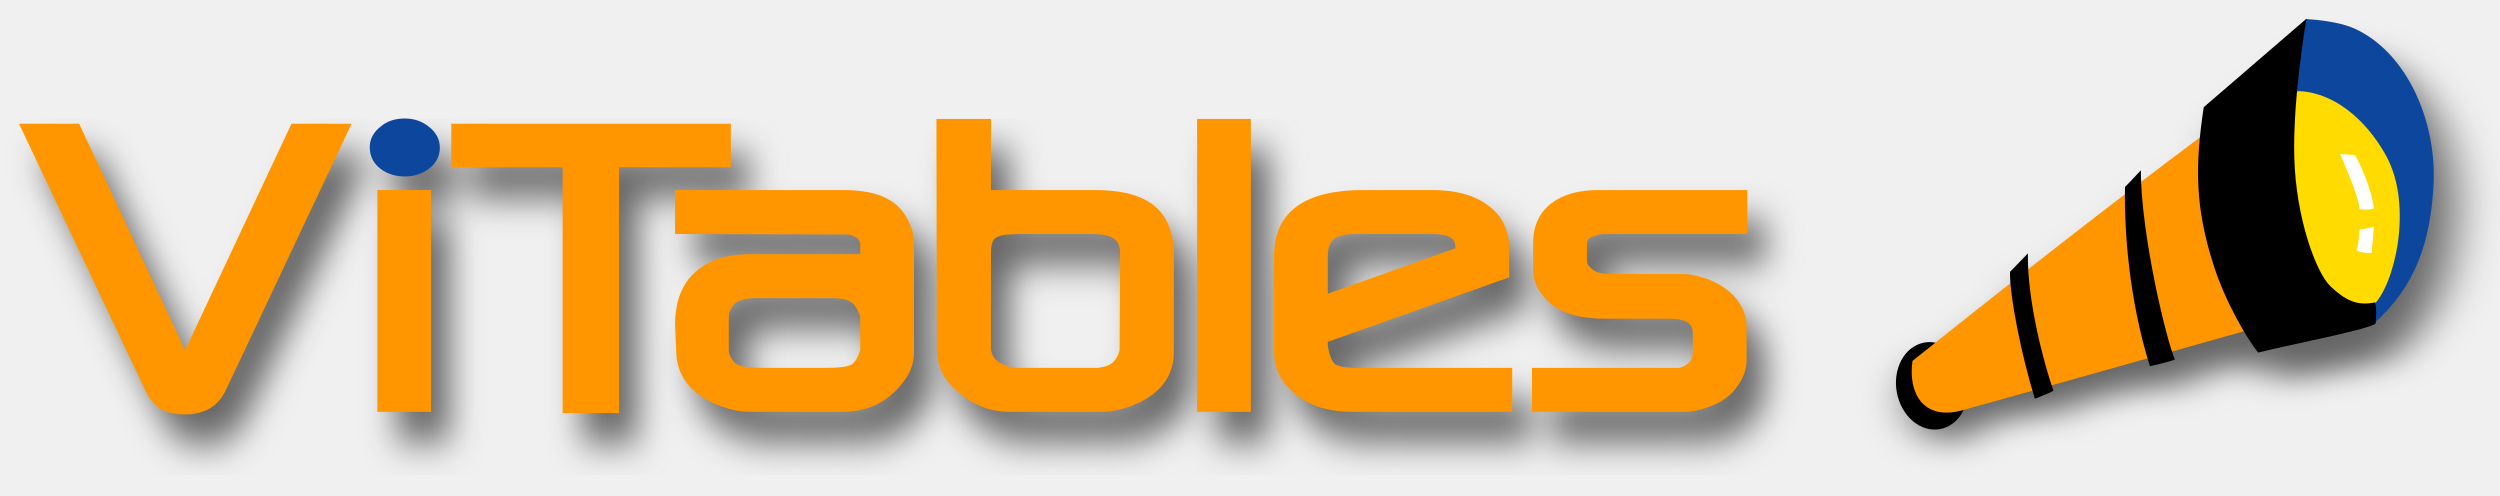
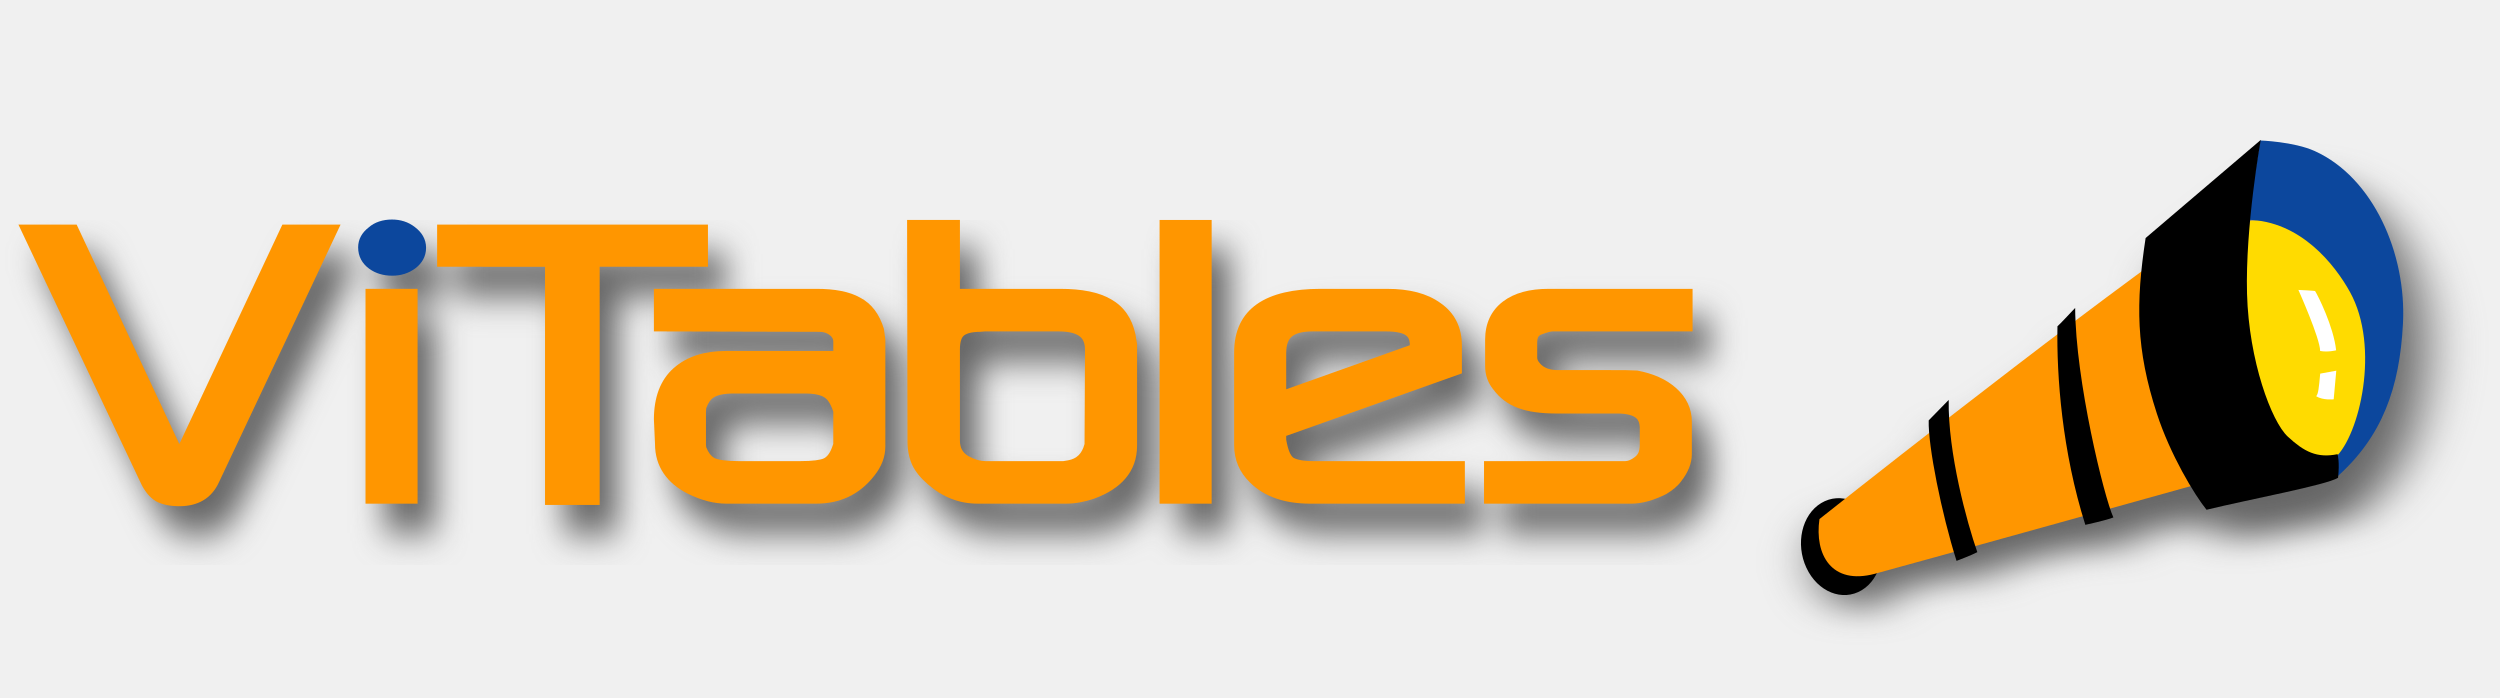
- <svg xmlns="http://www.w3.org/2000/svg" width="172.136" height="34.087" id="svg2516" version="1.0">
+ <svg xmlns="http://www.w3.org/2000/svg" width="177.705" height="49.606" id="svg2516" version="1.0">
  <defs id="defs2518">
    <filter x="-0.081" width="1.162" y="-0.129" height="1.259" id="filter4087" color-interpolation-filters="sRGB">
      <feGaussianBlur stdDeviation="11.364" id="feGaussianBlur4089" />
    </filter>
    <filter id="filter12589" color-interpolation-filters="sRGB">
      <feGaussianBlur id="feGaussianBlur12591" stdDeviation="4.201" />
    </filter>
    <clipPath id="XMLID_39_">
      <path id="use2587" d="m 198.279,24.74 c 0,-6.552 5.311,-11.864 11.863,-11.864 6.552,0 11.863,5.312 11.863,11.864 0,6.552 -5.311,11.864 -11.863,11.864 -6.552,0 -11.863,-5.312 -11.863,-11.864 l 0,0 z" />
    </clipPath>
  </defs>
-   <g id="layer1" transform="translate(-296.5544,-91.83099)">
-     <g id="g2411" transform="matrix(0.4812279,0,0,0.5545206,271.7086,68.66791)">
-       <g transform="matrix(0.5952381,0,0,0.5952381,46.32178,-19.68994)" id="g2497">
-         <path style="fill:#666666;fill-opacity:1;fill-rule:evenodd;stroke:none;stroke-width:0.25pt;marker:none;visibility:visible;display:inline;overflow:visible;filter:url(#filter12589);enable-background:accumulate" d="m 115.778,122.894 c -1.216,0 -2.393,0.153 -3.5,0.469 -1.08,0.311 -2.028,0.783 -2.875,1.438 -1.707,1.139 -2.875,2.703 -2.875,4.719 0,2.168 1.142,3.847 3,5.031 1.804,1.147 3.943,1.687 6.344,1.688 2.369,0 4.521,-0.573 6.375,-1.781 1.74,-1.162 2.875,-2.791 2.875,-4.844 0,-2.112 -1.234,-3.745 -3.062,-4.938 -1.803,-1.228 -3.912,-1.781 -6.281,-1.781 z m 141.062,0.094 0.094,52.594 c 0,2.05 0.43,3.97 1.312,5.656 0.901,1.633 2.383,3.165 4.312,4.594 4.001,3.055 8.547,4.562 13.625,4.562 l 24.156,0 c 2.471,0 5.03,-0.411 7.656,-1.188 7.387,-2.323 11.812,-6.407 11.812,-12.594 l 0,-24.125 -0.469,-2.312 c -0.925,-3.781 -3.144,-6.611 -6.625,-8.312 -3.379,-1.726 -8.102,-2.5 -14,-2.5 l -27.438,0 0,-16.375 -14.438,0 z m 69.125,0 0,67.406 14.25,0 0,-67.406 -14.25,0 z m -312.437,1.125 33.375,61.156 c 1.056,2.036 2.485,3.621 4.281,4.562 1.721,0.816 3.912,1.187 6.406,1.188 5.015,0 8.794,-1.814 10.844,-5.75 l 33.281,-61.156 -15.938,0 -28.187,52.125 -28.125,-52.125 -15.938,0 z m 114.625,0 0,10 29.531,0 0,56.594 14.969,0 0,-56.594 29.656,0 0,-10 -74.156,0 z m -19.594,15.25 0,51.031 14.25,0 0,-51.031 -14.25,0 z m 78.938,0 0,10.094 45.438,0.125 c 1.184,0 2.184,0.34 3.062,1.031 0.495,0.495 0.625,0.873 0.625,1.219 l 0,2.281 -29.344,0 c -5.889,0 -10.754,1.302 -14.375,4.094 -3.663,2.806 -5.406,7 -5.406,12.188 l 0.312,5.812 c 0,5.378 3.284,9.308 9,11.844 3.608,1.554 7.131,2.344 10.562,2.344 l 24.562,0 c 6.539,0 11.877,-2.154 15.875,-6.594 1.959,-2.109 3.064,-4.451 3.062,-7 l 0,-25.375 -0.406,-2.562 c -1.209,-3.481 -3.337,-6.015 -6.5,-7.438 -2.958,-1.442 -6.979,-2.063 -11.938,-2.062 l -44.531,0 z m 182.469,0 c -14.719,0 -23.594,4.593 -23.594,15.125 l 0,22.031 c 0,3.51 1.483,6.47 4.312,8.844 3.986,3.455 9.593,5.031 16.562,5.031 l 42.281,0 0,-10.094 -41.5,0 c -3.017,0 -4.722,-0.392 -5.531,-0.875 -0.656,-0.501 -1.366,-1.622 -1.875,-4.219 l 0,-0.906 48.094,-14.844 0,-6.594 c 0,-4.389 -1.995,-7.815 -5.844,-10.125 -3.672,-2.321 -8.594,-3.375 -14.625,-3.375 l -18.281,0 z m 62.438,0 c -5.096,0 -9.3,0.931 -12.438,3 -3.231,2.128 -4.875,5.227 -4.875,9.094 l 0,6.25 c 0,2.131 0.76,3.99 2.25,5.562 1.771,2.077 4.023,3.514 6.781,4.406 2.726,0.886 6.209,1.312 10.406,1.312 l 16.688,0 c 2.747,0 4.324,0.443 5.094,1 0.63,0.418 1.125,1.145 1.125,2.562 l 0,3.75 c 0,1.062 -0.221,1.72 -0.406,2.031 -0.161,0.317 -0.53,0.745 -1.125,1.094 -0.948,0.613 -1.788,0.875 -2.469,0.875 l -3.031,0 -35.625,0 0,10.094 40.281,0 c 2.986,0 6.209,-0.799 9.594,-2.281 1.747,-0.908 3.239,-1.952 4.188,-3.125 1.771,-1.991 2.844,-4.132 2.844,-6.375 l 0,-7.656 c 0,-3.18 -1.537,-5.869 -4.281,-8 -2.708,-2.112 -6.287,-3.464 -10.688,-4.188 l -3.469,-0.094 -18.312,0 c -2.356,0 -3.851,-0.632 -4.781,-1.562 -0.63,-0.579 -0.813,-1.075 -0.812,-1.438 l 0,-3.531 c 0,-1.313 0.457,-1.726 1.156,-1.938 1.611,-0.538 2.584,-0.719 3.031,-0.719 l 2.219,0 36.125,0 0,-10.125 -39.469,0 z m -154.281,10.125 20.188,0 c 2.991,0 4.86,0.516 5.844,1.219 0.826,0.553 1.375,1.484 1.375,3.25 l -0.125,22.281 c -0.686,2.272 -2.093,3.5 -4.5,3.875 l -1.281,0.188 -21.406,0 c -1.316,0 -2.803,-0.355 -4.531,-1.156 -1.71,-0.881 -2.406,-2.064 -2.406,-3.75 l 0,-21.625 c 0,-1.873 0.489,-2.772 0.969,-3.188 0.6,-0.524 2.024,-1 4.625,-1 l 1.25,-0.094 z m 88.656,0 c 0.336,-0.016 0.691,0 1.062,0 l 20.125,0 c 2.99,0 4.699,0.423 5.469,0.938 0.593,0.361 1.031,1.014 1.031,2.344 l -33.844,10.469 0,-8.562 c 0,-2.106 0.608,-3.28 1.469,-3.938 0.856,-0.652 2.336,-1.138 4.688,-1.25 z m -157.5,14.75 1.312,0 17.094,0 1.219,0 c 2.682,0 4.362,0.392 5.25,0.906 0.847,0.445 1.619,1.272 2.469,3.375 l 0,7.688 -0.281,0.688 c -0.632,1.555 -1.409,2.339 -2.25,2.719 -0.929,0.391 -3.032,0.688 -6.625,0.688 l -16.656,0 c -3.47,0 -5.648,-0.311 -6.75,-0.75 -0.86,-0.429 -1.607,-1.215 -2.219,-2.562 l -0.094,-0.656 0,-7.812 0.094,-0.812 c 0.561,-1.358 1.276,-2.147 2.062,-2.562 0.974,-0.536 2.702,-0.906 5.375,-0.906 z" id="path2926" transform="matrix(0.9063874,0,0,0.9063874,5.795073,22.88184)" />
-         <path d="m 63.27,184.512 c -1.858,3.568 -5.309,5.198 -9.854,5.198 -2.261,0 -4.246,-0.333 -5.805,-1.073 -1.628,-0.853 -2.91,-2.278 -3.868,-4.124 l -30.25,-55.444 14.447,0 25.479,47.241 25.566,-47.241 14.442,0 -30.156,55.443 0,0 z" id="path2535" style="fill:#ff9600" />
-         <polygon points="79.731,168.226 90.122,168.226 90.122,205.427 79.731,205.427 79.731,205.427 " id="polygon2537" style="fill:#ff9600" transform="matrix(1.243587,0,0,1.243587,0.4679494,-66.30478)" />
-         <polygon points="148.063,157.104 148.063,164.401 126.457,164.401 126.457,164.401 126.457,205.647 115.552,205.647 115.552,164.403 94.02,164.401 94.02,157.104 " id="polygon2539" style="fill:#ff9600" transform="matrix(1.243587,0,0,1.243587,0.4679494,-66.30478)" />
-         <path clip-rule="evenodd" d="m 225.843,183.174 c -3.624,4.024 -8.471,5.987 -14.398,5.987 l -22.258,0 c -3.11,0 -6.314,-0.731 -9.584,-2.14 -5.181,-2.298 -8.143,-5.856 -8.143,-10.731 l -0.275,-5.273 c 0,-4.702 1.576,-8.499 4.896,-11.042 3.282,-2.531 7.677,-3.702 13.014,-3.702 l 26.605,0 0,-2.059 c 0,-0.313 -0.117,-0.678 -0.566,-1.127 -0.796,-0.627 -1.704,-0.93 -2.777,-0.93 l -41.174,-0.095 0,-9.164 40.351,0 c 4.494,0 8.129,0.578 10.811,1.885 2.866,1.29 4.821,3.58 5.917,6.735 l 0.359,2.314 0,23.006 c 0.001,2.311 -1.002,4.423 -2.778,6.335 l 0,0 z m -10.143,-6.876 0,-6.97 c -0.77,-1.906 -1.474,-2.667 -2.241,-3.07 -0.805,-0.466 -2.332,-0.818 -4.763,-0.818 l -1.101,0 -15.479,0 -1.191,0 c -2.423,0 -3.987,0.34 -4.87,0.826 -0.713,0.377 -1.374,1.086 -1.883,2.317 l -0.068,0.746 0,7.071 0.061,0.602 c 0.555,1.221 1.254,1.942 2.033,2.332 0.999,0.398 2.956,0.665 6.101,0.665 l 15.112,0 c 3.257,0 5.148,-0.252 5.99,-0.607 0.762,-0.344 1.467,-1.071 2.041,-2.48 l 0.257,-0.613 0,0 z" id="path2541" style="fill:#ff9600;fill-rule:evenodd" />
-         <path clip-rule="evenodd" d="m 280.399,188.09 c -2.38,0.704 -4.705,1.071 -6.944,1.071 l -21.892,0 c -4.603,0 -8.734,-1.382 -12.36,-4.151 -1.748,-1.295 -3.089,-2.679 -3.906,-4.159 -0.8,-1.528 -1.185,-3.252 -1.185,-5.11 l -0.097,-47.679 13.109,0 0,14.836 24.864,0 c 5.346,0 9.613,0.704 12.676,2.268 3.155,1.542 5.186,4.11 6.024,7.537 l 0.4,2.1 0,21.85 c 0,5.607 -3.993,9.331 -10.689,11.436 l 0,0 z m -2.232,-31.951 c 0,-1.6 -0.52,-2.467 -1.268,-2.968 -0.892,-0.637 -2.567,-1.106 -5.278,-1.106 l -18.318,0 -1.132,0.089 c -2.358,0 -3.649,0.438 -4.192,0.913 -0.435,0.377 -0.856,1.19 -0.856,2.888 l 0,19.601 c 0,1.528 0.624,2.604 2.174,3.402 1.567,0.726 2.905,1.037 4.098,1.037 l 19.402,0 1.166,-0.168 c 2.181,-0.34 3.461,-1.45 4.083,-3.509 l 0.121,-20.18 0,0 z" id="path2543" style="fill:#ff9600;fill-rule:evenodd" />
-         <polygon points="238.184,156.296 248.574,156.296 248.574,205.427 238.184,205.427 238.184,205.427 " id="polygon2545" style="fill:#ff9600" transform="matrix(1.243587,0,0,1.243587,0.4679494,-66.30478)" />
-         <path clip-rule="evenodd" d="m 334.089,189.162 c -6.317,0 -11.386,-1.443 -14.999,-4.574 -2.564,-2.151 -3.92,-4.841 -3.92,-8.022 l 0,-19.968 c 0,-9.546 8.05,-13.699 21.391,-13.699 l 16.577,0 c 5.467,0 9.924,0.961 13.252,3.065 3.488,2.094 5.3,5.188 5.3,9.166 l 0,5.973 -43.599,13.463 0,0.808 c 0.461,2.354 1.101,3.379 1.695,3.833 0.734,0.438 2.298,0.79 5.033,0.79 l 37.606,0 0,9.164 -38.336,0 0,0.001 z m 24.68,-34.122 c 0,-1.205 -0.41,-1.786 -0.948,-2.113 -0.698,-0.466 -2.245,-0.862 -4.954,-0.862 l -18.229,0 c -2.696,0 -4.333,0.481 -5.219,1.157 -0.78,0.596 -1.326,1.649 -1.326,3.558 l 0,7.746 30.676,-9.486 0,0 z" id="path2547" style="fill:#ff9600;fill-rule:evenodd" />
-         <path d="m 396.191,152.066 -2.016,0 c -0.405,0 -1.287,0.175 -2.747,0.663 -0.634,0.192 -1.052,0.571 -1.052,1.761 l 0,3.206 c 0,0.328 0.155,0.765 0.726,1.29 0.843,0.843 2.217,1.409 4.353,1.409 l 16.602,0.002 3.148,0.092 c 3.988,0.655 7.212,1.885 9.666,3.799 2.487,1.931 3.884,4.358 3.884,7.24 l 0,6.962 c 0,2.033 -0.976,3.965 -2.582,5.769 -0.859,1.063 -2.191,2.008 -3.774,2.832 -3.068,1.343 -6.009,2.072 -8.715,2.072 l -36.504,0 0,-9.164 32.29,0 2.747,0 c 0.617,0 1.373,-0.229 2.232,-0.785 0.54,-0.316 0.877,-0.706 1.022,-0.994 0.168,-0.282 0.362,-0.877 0.362,-1.839 l 0,-3.389 c 0,-1.285 -0.428,-1.947 -0.999,-2.327 -0.698,-0.505 -2.143,-0.92 -4.632,-0.92 l -15.112,0 c -3.804,0 -6.973,-0.372 -9.444,-1.175 -2.5,-0.808 -4.552,-2.118 -6.157,-4.001 -1.351,-1.425 -2.036,-3.109 -2.036,-5.04 l 0,-5.678 c 0,-3.504 1.508,-6.298 4.437,-8.226 2.844,-1.875 6.656,-2.725 11.274,-2.725 l 35.771,0 0,9.166 -32.744,0 0,0 z" id="path2549" style="fill:#ff9600" />
-         <path d="m 106.265,140.066 c -2.176,0 -4.124,-0.479 -5.759,-1.518 -1.684,-1.073 -2.716,-2.612 -2.716,-4.576 0,-1.827 1.048,-3.249 2.595,-4.282 0.767,-0.593 1.644,-1.015 2.623,-1.297 1.004,-0.286 2.062,-0.423 3.164,-0.423 2.148,0 4.062,0.515 5.696,1.628 1.658,1.081 2.781,2.553 2.781,4.467 0,1.86 -1.027,3.325 -2.604,4.379 -1.68,1.096 -3.631,1.623 -5.779,1.623 l 0,0 z" id="path2799" style="fill:#0c479d" />
-       </g>
-       <g transform="matrix(0.4952097,0,0,0.4952097,198.5923,30.39126)" id="g2481">
+   <g id="layer1" transform="translate(-296.5544,-84.38435)">
+     <g id="g2497" transform="matrix(0.2864452,0,0,0.3300718,294,57.74943)">
+       <path transform="matrix(0.9063874,0,0,0.9063874,5.795073,22.88184)" id="path2926" d="m 115.778,122.894 c -1.216,0 -2.393,0.153 -3.5,0.469 -1.08,0.311 -2.028,0.783 -2.875,1.438 -1.707,1.139 -2.875,2.703 -2.875,4.719 0,2.168 1.142,3.847 3,5.031 1.804,1.147 3.943,1.687 6.344,1.688 2.369,0 4.521,-0.573 6.375,-1.781 1.74,-1.162 2.875,-2.791 2.875,-4.844 0,-2.112 -1.234,-3.745 -3.062,-4.938 -1.803,-1.228 -3.912,-1.781 -6.281,-1.781 z m 141.062,0.094 0.094,52.594 c 0,2.05 0.43,3.97 1.312,5.656 0.901,1.633 2.383,3.165 4.312,4.594 4.001,3.055 8.547,4.562 13.625,4.562 l 24.156,0 c 2.471,0 5.03,-0.411 7.656,-1.188 7.387,-2.323 11.812,-6.407 11.812,-12.594 l 0,-24.125 -0.469,-2.312 c -0.925,-3.781 -3.144,-6.611 -6.625,-8.312 -3.379,-1.726 -8.102,-2.5 -14,-2.5 l -27.438,0 0,-16.375 -14.438,0 z m 69.125,0 0,67.406 14.25,0 0,-67.406 -14.25,0 z m -312.437,1.125 33.375,61.156 c 1.056,2.036 2.485,3.621 4.281,4.562 1.721,0.816 3.912,1.187 6.406,1.188 5.015,0 8.794,-1.814 10.844,-5.75 l 33.281,-61.156 -15.938,0 -28.187,52.125 -28.125,-52.125 -15.938,0 z m 114.625,0 0,10 29.531,0 0,56.594 14.969,0 0,-56.594 29.656,0 0,-10 -74.156,0 z m -19.594,15.25 0,51.031 14.25,0 0,-51.031 -14.25,0 z m 78.938,0 0,10.094 45.438,0.125 c 1.184,0 2.184,0.34 3.062,1.031 0.495,0.495 0.625,0.873 0.625,1.219 l 0,2.281 -29.344,0 c -5.889,0 -10.754,1.302 -14.375,4.094 -3.663,2.806 -5.406,7 -5.406,12.188 l 0.312,5.812 c 0,5.378 3.284,9.308 9,11.844 3.608,1.554 7.131,2.344 10.562,2.344 l 24.562,0 c 6.539,0 11.877,-2.154 15.875,-6.594 1.959,-2.109 3.064,-4.451 3.062,-7 l 0,-25.375 -0.406,-2.562 c -1.209,-3.481 -3.337,-6.015 -6.5,-7.438 -2.958,-1.442 -6.979,-2.063 -11.938,-2.062 l -44.531,0 z m 182.469,0 c -14.719,0 -23.594,4.593 -23.594,15.125 l 0,22.031 c 0,3.51 1.483,6.47 4.312,8.844 3.986,3.455 9.593,5.031 16.562,5.031 l 42.281,0 0,-10.094 -41.5,0 c -3.017,0 -4.722,-0.392 -5.531,-0.875 -0.656,-0.501 -1.366,-1.622 -1.875,-4.219 l 0,-0.906 48.094,-14.844 0,-6.594 c 0,-4.389 -1.995,-7.815 -5.844,-10.125 -3.672,-2.321 -8.594,-3.375 -14.625,-3.375 l -18.281,0 z m 62.438,0 c -5.096,0 -9.3,0.931 -12.438,3 -3.231,2.128 -4.875,5.227 -4.875,9.094 l 0,6.25 c 0,2.131 0.76,3.99 2.25,5.562 1.771,2.077 4.023,3.514 6.781,4.406 2.726,0.886 6.209,1.312 10.406,1.312 l 16.688,0 c 2.747,0 4.324,0.443 5.094,1 0.63,0.418 1.125,1.145 1.125,2.562 l 0,3.75 c 0,1.062 -0.221,1.72 -0.406,2.031 -0.161,0.317 -0.53,0.745 -1.125,1.094 -0.948,0.613 -1.788,0.875 -2.469,0.875 l -3.031,0 -35.625,0 0,10.094 40.281,0 c 2.986,0 6.209,-0.799 9.594,-2.281 1.747,-0.908 3.239,-1.952 4.188,-3.125 1.771,-1.991 2.844,-4.132 2.844,-6.375 l 0,-7.656 c 0,-3.18 -1.537,-5.869 -4.281,-8 -2.708,-2.112 -6.287,-3.464 -10.688,-4.188 l -3.469,-0.094 -18.312,0 c -2.356,0 -3.851,-0.632 -4.781,-1.562 -0.63,-0.579 -0.813,-1.075 -0.812,-1.438 l 0,-3.531 c 0,-1.313 0.457,-1.726 1.156,-1.938 1.611,-0.538 2.584,-0.719 3.031,-0.719 l 2.219,0 36.125,0 0,-10.125 -39.469,0 z m -154.281,10.125 20.188,0 c 2.991,0 4.86,0.516 5.844,1.219 0.826,0.553 1.375,1.484 1.375,3.25 l -0.125,22.281 c -0.686,2.272 -2.093,3.5 -4.5,3.875 l -1.281,0.188 -21.406,0 c -1.316,0 -2.803,-0.355 -4.531,-1.156 -1.71,-0.881 -2.406,-2.064 -2.406,-3.75 l 0,-21.625 c 0,-1.873 0.489,-2.772 0.969,-3.188 0.6,-0.524 2.024,-1 4.625,-1 l 1.25,-0.094 z m 88.656,0 c 0.336,-0.016 0.691,0 1.062,0 l 20.125,0 c 2.99,0 4.699,0.423 5.469,0.938 0.593,0.361 1.031,1.014 1.031,2.344 l -33.844,10.469 0,-8.562 c 0,-2.106 0.608,-3.28 1.469,-3.938 0.856,-0.652 2.336,-1.138 4.688,-1.25 z m -157.5,14.75 1.312,0 17.094,0 1.219,0 c 2.682,0 4.362,0.392 5.25,0.906 0.847,0.445 1.619,1.272 2.469,3.375 l 0,7.688 -0.281,0.688 c -0.632,1.555 -1.409,2.339 -2.25,2.719 -0.929,0.391 -3.032,0.688 -6.625,0.688 l -16.656,0 c -3.47,0 -5.648,-0.311 -6.75,-0.75 -0.86,-0.429 -1.607,-1.215 -2.219,-2.562 l -0.094,-0.656 0,-7.812 0.094,-0.812 c 0.561,-1.358 1.276,-2.147 2.062,-2.562 0.974,-0.536 2.702,-0.906 5.375,-0.906 z" style="fill:#666666;fill-opacity:1;fill-rule:evenodd;stroke:none;stroke-width:0.25pt;marker:none;visibility:visible;display:inline;overflow:visible;filter:url(#filter12589);enable-background:accumulate" />
+       <path style="fill:#ff9600" id="path2535" d="m 63.27,184.512 c -1.858,3.568 -5.309,5.198 -9.854,5.198 -2.261,0 -4.246,-0.333 -5.805,-1.073 -1.628,-0.853 -2.91,-2.278 -3.868,-4.124 l -30.25,-55.444 14.447,0 25.479,47.241 25.566,-47.241 14.442,0 -30.156,55.443 0,0 z" />
+       <polygon transform="matrix(1.243587,0,0,1.243587,0.4679494,-66.30478)" style="fill:#ff9600" id="polygon2537" points="79.731,205.427 79.731,205.427 79.731,168.226 90.122,168.226 90.122,205.427 " />
+       <polygon transform="matrix(1.243587,0,0,1.243587,0.4679494,-66.30478)" style="fill:#ff9600" id="polygon2539" points="94.02,157.104 148.063,157.104 148.063,164.401 126.457,164.401 126.457,164.401 126.457,205.647 115.552,205.647 115.552,164.403 94.02,164.401 " />
+       <path style="fill:#ff9600;fill-rule:evenodd" id="path2541" d="m 225.843,183.174 c -3.624,4.024 -8.471,5.987 -14.398,5.987 l -22.258,0 c -3.11,0 -6.314,-0.731 -9.584,-2.14 -5.181,-2.298 -8.143,-5.856 -8.143,-10.731 l -0.275,-5.273 c 0,-4.702 1.576,-8.499 4.896,-11.042 3.282,-2.531 7.677,-3.702 13.014,-3.702 l 26.605,0 0,-2.059 c 0,-0.313 -0.117,-0.678 -0.566,-1.127 -0.796,-0.627 -1.704,-0.93 -2.777,-0.93 l -41.174,-0.095 0,-9.164 40.351,0 c 4.494,0 8.129,0.578 10.811,1.885 2.866,1.29 4.821,3.58 5.917,6.735 l 0.359,2.314 0,23.006 c 0.001,2.311 -1.002,4.423 -2.778,6.335 l 0,0 z m -10.143,-6.876 0,-6.97 c -0.77,-1.906 -1.474,-2.667 -2.241,-3.07 -0.805,-0.466 -2.332,-0.818 -4.763,-0.818 l -1.101,0 -15.479,0 -1.191,0 c -2.423,0 -3.987,0.34 -4.87,0.826 -0.713,0.377 -1.374,1.086 -1.883,2.317 l -0.068,0.746 0,7.071 0.061,0.602 c 0.555,1.221 1.254,1.942 2.033,2.332 0.999,0.398 2.956,0.665 6.101,0.665 l 15.112,0 c 3.257,0 5.148,-0.252 5.99,-0.607 0.762,-0.344 1.467,-1.071 2.041,-2.48 l 0.257,-0.613 0,0 z" clip-rule="evenodd" />
+       <path style="fill:#ff9600;fill-rule:evenodd" id="path2543" d="m 280.399,188.09 c -2.38,0.704 -4.705,1.071 -6.944,1.071 l -21.892,0 c -4.603,0 -8.734,-1.382 -12.36,-4.151 -1.748,-1.295 -3.089,-2.679 -3.906,-4.159 -0.8,-1.528 -1.185,-3.252 -1.185,-5.11 l -0.097,-47.679 13.109,0 0,14.836 24.864,0 c 5.346,0 9.613,0.704 12.676,2.268 3.155,1.542 5.186,4.11 6.024,7.537 l 0.4,2.1 0,21.85 c 0,5.607 -3.993,9.331 -10.689,11.436 l 0,0 z m -2.232,-31.951 c 0,-1.6 -0.52,-2.467 -1.268,-2.968 -0.892,-0.637 -2.567,-1.106 -5.278,-1.106 l -18.318,0 -1.132,0.089 c -2.358,0 -3.649,0.438 -4.192,0.913 -0.435,0.377 -0.856,1.19 -0.856,2.888 l 0,19.601 c 0,1.528 0.624,2.604 2.174,3.402 1.567,0.726 2.905,1.037 4.098,1.037 l 19.402,0 1.166,-0.168 c 2.181,-0.34 3.461,-1.45 4.083,-3.509 l 0.121,-20.18 0,0 z" clip-rule="evenodd" />
+       <polygon transform="matrix(1.243587,0,0,1.243587,0.4679494,-66.30478)" style="fill:#ff9600" id="polygon2545" points="238.184,205.427 238.184,205.427 238.184,156.296 248.574,156.296 248.574,205.427 " />
+       <path style="fill:#ff9600;fill-rule:evenodd" id="path2547" d="m 334.089,189.162 c -6.317,0 -11.386,-1.443 -14.999,-4.574 -2.564,-2.151 -3.92,-4.841 -3.92,-8.022 l 0,-19.968 c 0,-9.546 8.05,-13.699 21.391,-13.699 l 16.577,0 c 5.467,0 9.924,0.961 13.252,3.065 3.488,2.094 5.3,5.188 5.3,9.166 l 0,5.973 -43.599,13.463 0,0.808 c 0.461,2.354 1.101,3.379 1.695,3.833 0.734,0.438 2.298,0.79 5.033,0.79 l 37.606,0 0,9.164 -38.336,0 0,0.001 z m 24.68,-34.122 c 0,-1.205 -0.41,-1.786 -0.948,-2.113 -0.698,-0.466 -2.245,-0.862 -4.954,-0.862 l -18.229,0 c -2.696,0 -4.333,0.481 -5.219,1.157 -0.78,0.596 -1.326,1.649 -1.326,3.558 l 0,7.746 30.676,-9.486 0,0 z" clip-rule="evenodd" />
+       <path style="fill:#ff9600" id="path2549" d="m 396.191,152.066 -2.016,0 c -0.405,0 -1.287,0.175 -2.747,0.663 -0.634,0.192 -1.052,0.571 -1.052,1.761 l 0,3.206 c 0,0.328 0.155,0.765 0.726,1.29 0.843,0.843 2.217,1.409 4.353,1.409 l 16.602,0.002 3.148,0.092 c 3.988,0.655 7.212,1.885 9.666,3.799 2.487,1.931 3.884,4.358 3.884,7.24 l 0,6.962 c 0,2.033 -0.976,3.965 -2.582,5.769 -0.859,1.063 -2.191,2.008 -3.774,2.832 -3.068,1.343 -6.009,2.072 -8.715,2.072 l -36.504,0 0,-9.164 32.29,0 2.747,0 c 0.617,0 1.373,-0.229 2.232,-0.785 0.54,-0.316 0.877,-0.706 1.022,-0.994 0.168,-0.282 0.362,-0.877 0.362,-1.839 l 0,-3.389 c 0,-1.285 -0.428,-1.947 -0.999,-2.327 -0.698,-0.505 -2.143,-0.92 -4.632,-0.92 l -15.112,0 c -3.804,0 -6.973,-0.372 -9.444,-1.175 -2.5,-0.808 -4.552,-2.118 -6.157,-4.001 -1.351,-1.425 -2.036,-3.109 -2.036,-5.04 l 0,-5.678 c 0,-3.504 1.508,-6.298 4.437,-8.226 2.844,-1.875 6.656,-2.725 11.274,-2.725 l 35.771,0 0,9.166 -32.744,0 0,0 z" />
+       <path style="fill:#0c479d" id="path2799" d="m 106.265,140.066 c -2.176,0 -4.124,-0.479 -5.759,-1.518 -1.684,-1.073 -2.716,-2.612 -2.716,-4.576 0,-1.827 1.048,-3.249 2.595,-4.282 0.767,-0.593 1.644,-1.015 2.623,-1.297 1.004,-0.286 2.062,-0.423 3.164,-0.423 2.148,0 4.062,0.515 5.696,1.628 1.658,1.081 2.781,2.553 2.781,4.467 0,1.86 -1.027,3.325 -2.604,4.379 -1.68,1.096 -3.631,1.623 -5.779,1.623 l 0,0 z" />
+     </g>
+     <g id="g3064" transform="matrix(1.119179,0,0,1.106887,-52.72001,-8.735776)">
+       <g transform="matrix(0.2461551,0,0,0.2836455,364.6733,85.27044)" id="g2481">
        <g id="g2478">
          <path transform="matrix(0.4457136,-0.1446565,0.1446565,0.4457136,200.4719,78.15795)" id="path2958" d="m 386.97,30.131 -0.406,0.125 c -10e-4,-4.4e-4 -0.062,-0.031 -0.062,-0.031 l -0.031,0.062 -75.344,22.469 c -2.889,5.006 -5.505,9.776 -7.844,14.438 -13.451,3.007 -27.659,6.279 -42.188,9.719 0.629,-2.017 1.294,-3.98 1.969,-5.844 0,0 -11.712,4.999 -12.219,5 -0.461,1.175 -0.942,2.38 -1.406,3.625 -23.951,5.733 -47.893,11.639 -69.781,17.125 0.826,-2.773 1.726,-5.481 2.719,-8.031 0,0 -10.753,4.291 -13.75,5.5 -0.629,1.551 -1.269,3.502 -1.875,5.781 -25.503,6.435 -42.177,10.724 -54.438,13.906 -3.902,-2.229 -8.416,-3.236 -13.062,-2.594 -11.957,1.65 -20.177,13.559 -18.375,26.594 1.804,13.034 12.953,22.244 24.906,20.594 4.026,-0.556 7.622,-2.28 10.562,-4.812 6.94,0.835 23.216,2.706 43.344,5 -0.038,1.539 -0.085,3.052 -0.094,4.531 0,0 9.145,0.274 12.219,-0.031 -0.027,-0.97 -0.054,-2.005 -0.062,-3.125 21.724,2.471 38.244,4.33 60.5,6.844 -0.037,1.473 -0.054,2.925 -0.062,4.406 0,0 11.629,1.946 15.719,2 -0.144,-1.074 -0.196,-2.729 -0.219,-4.656 20.03,2.26 40.036,4.5 45.312,5.094 1.468,5.783 3.03,10.599 4.344,13.75 23.718,3.383 66.239,11.589 73.281,10.469 0.172,-0.332 0.312,-0.619 0.469,-0.938 29.959,-9.888 46.65,-28.877 58.781,-56.688 13.483,-30.905 9.011,-71.836 -16.844,-94.969 -9.004,-8.06 -25.323,-14.732 -26.219,-15.094 0.014,-0.022 0.156,-0.219 0.156,-0.219 z m -18.781,34.25 c 1.1,0.456 2.175,0.962 3.219,1.469 -1.194,-0.399 -2.327,-0.755 -3.406,-1.062 0.066,-0.133 0.122,-0.273 0.188,-0.406 z" style="fill:#666666;fill-opacity:1;fill-rule:evenodd;stroke:none;stroke-width:0.484pt;marker:none;visibility:visible;display:inline;overflow:visible;filter:url(#filter4087);enable-background:accumulate" />
        </g>
        <path style="fill:#ffdb00" id="path1781" d="m 362.92,46.479 c -2.219,19.56 -1.599,33.924 6.555,47.568 8.154,13.644 18.725,8.149 18.725,8.149 5.05,-4.951 9.281,-13.373 9.305,-25.212 0.024,-11.839 -10.674,-25.316 -17.618,-28.986 -6.946,-3.671 -16.968,-1.518 -16.968,-1.518 l 0,0 z" />
        <g id="g2456">
          <g id="g1939" transform="matrix(0.6278826,-0.334361,0.334361,0.6278826,194.3855,71.42002)">
            <g id="g1933">
              <path d="m 36.937,104.272 c -10e-4,-8.668 6.441,-15.693 14.392,-15.692 7.95,0 14.396,7.028 14.397,15.694 0.002,8.668 -6.441,15.693 -14.392,15.693 -7.949,-10e-4 -14.395,-7.027 -14.397,-15.695 l 0,0 z" id="path1777" />
              <path d="m 48.412,92.772 c -6.976,9.141 -6.051,20.705 9.58,24.83 15.631,4.123 121.165,30.996 121.165,30.996 l 30.268,-72.042 c -56.989,3.74 -161.013,16.216 -161.013,16.216 l 0,0 z" id="path1779" style="fill:#ff9600" />
              <path d="m 246.082,61.533 -15.891,20.134 c 16.904,9.341 21.279,27.639 22.025,37.749 1.527,20.701 -18.422,41.984 -29.594,44.055 -1.908,4.162 -2.666,5.756 -2.666,5.756 21.053,-3.57 33.908,-14.555 44.506,-31.895 11.584,-18.951 12.348,-46.062 -2.438,-63.488 -5.293,-6.241 -15.942,-12.311 -15.942,-12.311 l 0,0 z" id="path1783" style="fill:#0c479d" />
              <path d="m 194.864,69.432 c -12.992,16.714 -19.732,29.588 -22.662,51.242 -1.857,13.725 -0.145,29.176 1.516,35.479 15.172,4.346 42.193,13.535 46.889,13.439 2.91,-4.113 3.391,-6.709 3.391,-6.709 -7.244,-2.32 -10.367,-6.402 -13.328,-13.424 -2.959,-7.02 -1.129,-27.883 8.316,-47.062 9.445,-19.181 27.406,-40.889 27.406,-40.889 l -51.528,7.924 0,0 z" id="path1785" />
            </g>
            <path id="path1787" d="m 161.856,77.053 c -10.696,20.317 -19.079,58.125 -19.109,65.383 -2.664,-0.404 -10.09,-2.705 -10.09,-2.705 3.539,-24.6 13.049,-46.74 20.779,-60.532 0.331,0.045 8.42,-2.146 8.42,-2.146 l 0,0 z" />
            <path id="path1789" d="m 107.604,81.343 c -8.201,14.718 -12.501,37.562 -13.613,47.642 -2.033,-0.078 -7.956,-1.092 -7.956,-1.092 2.282,-15.859 8.054,-37.181 12.108,-44.216 2.065,-0.519 9.461,-2.334 9.461,-2.334 l 0,0 z" />
          </g>
        </g>
        <path style="fill:#ffffff" id="path1791" d="m 379.371,61.614 c 0,0 5.611,10.984 5.61,13.813 1.997,0.345 4.13,-0.145 4.13,-0.145 -0.644,-5.353 -4.711,-12.439 -5.415,-13.394 0.215,-0.102 -4.325,-0.274 -4.325,-0.274 l 0,0 z" />
        <path style="fill:#ffffff" id="path1793" d="m 384.999,80.562 c -0.334,3.243 -0.491,4.603 -1.038,5.118 1.76,0.97 4.52,0.699 4.52,0.699 l 0.669,-6.485 -4.15,0.668 0,0 z" />
      </g>
    </g>
  </g>
</svg>
